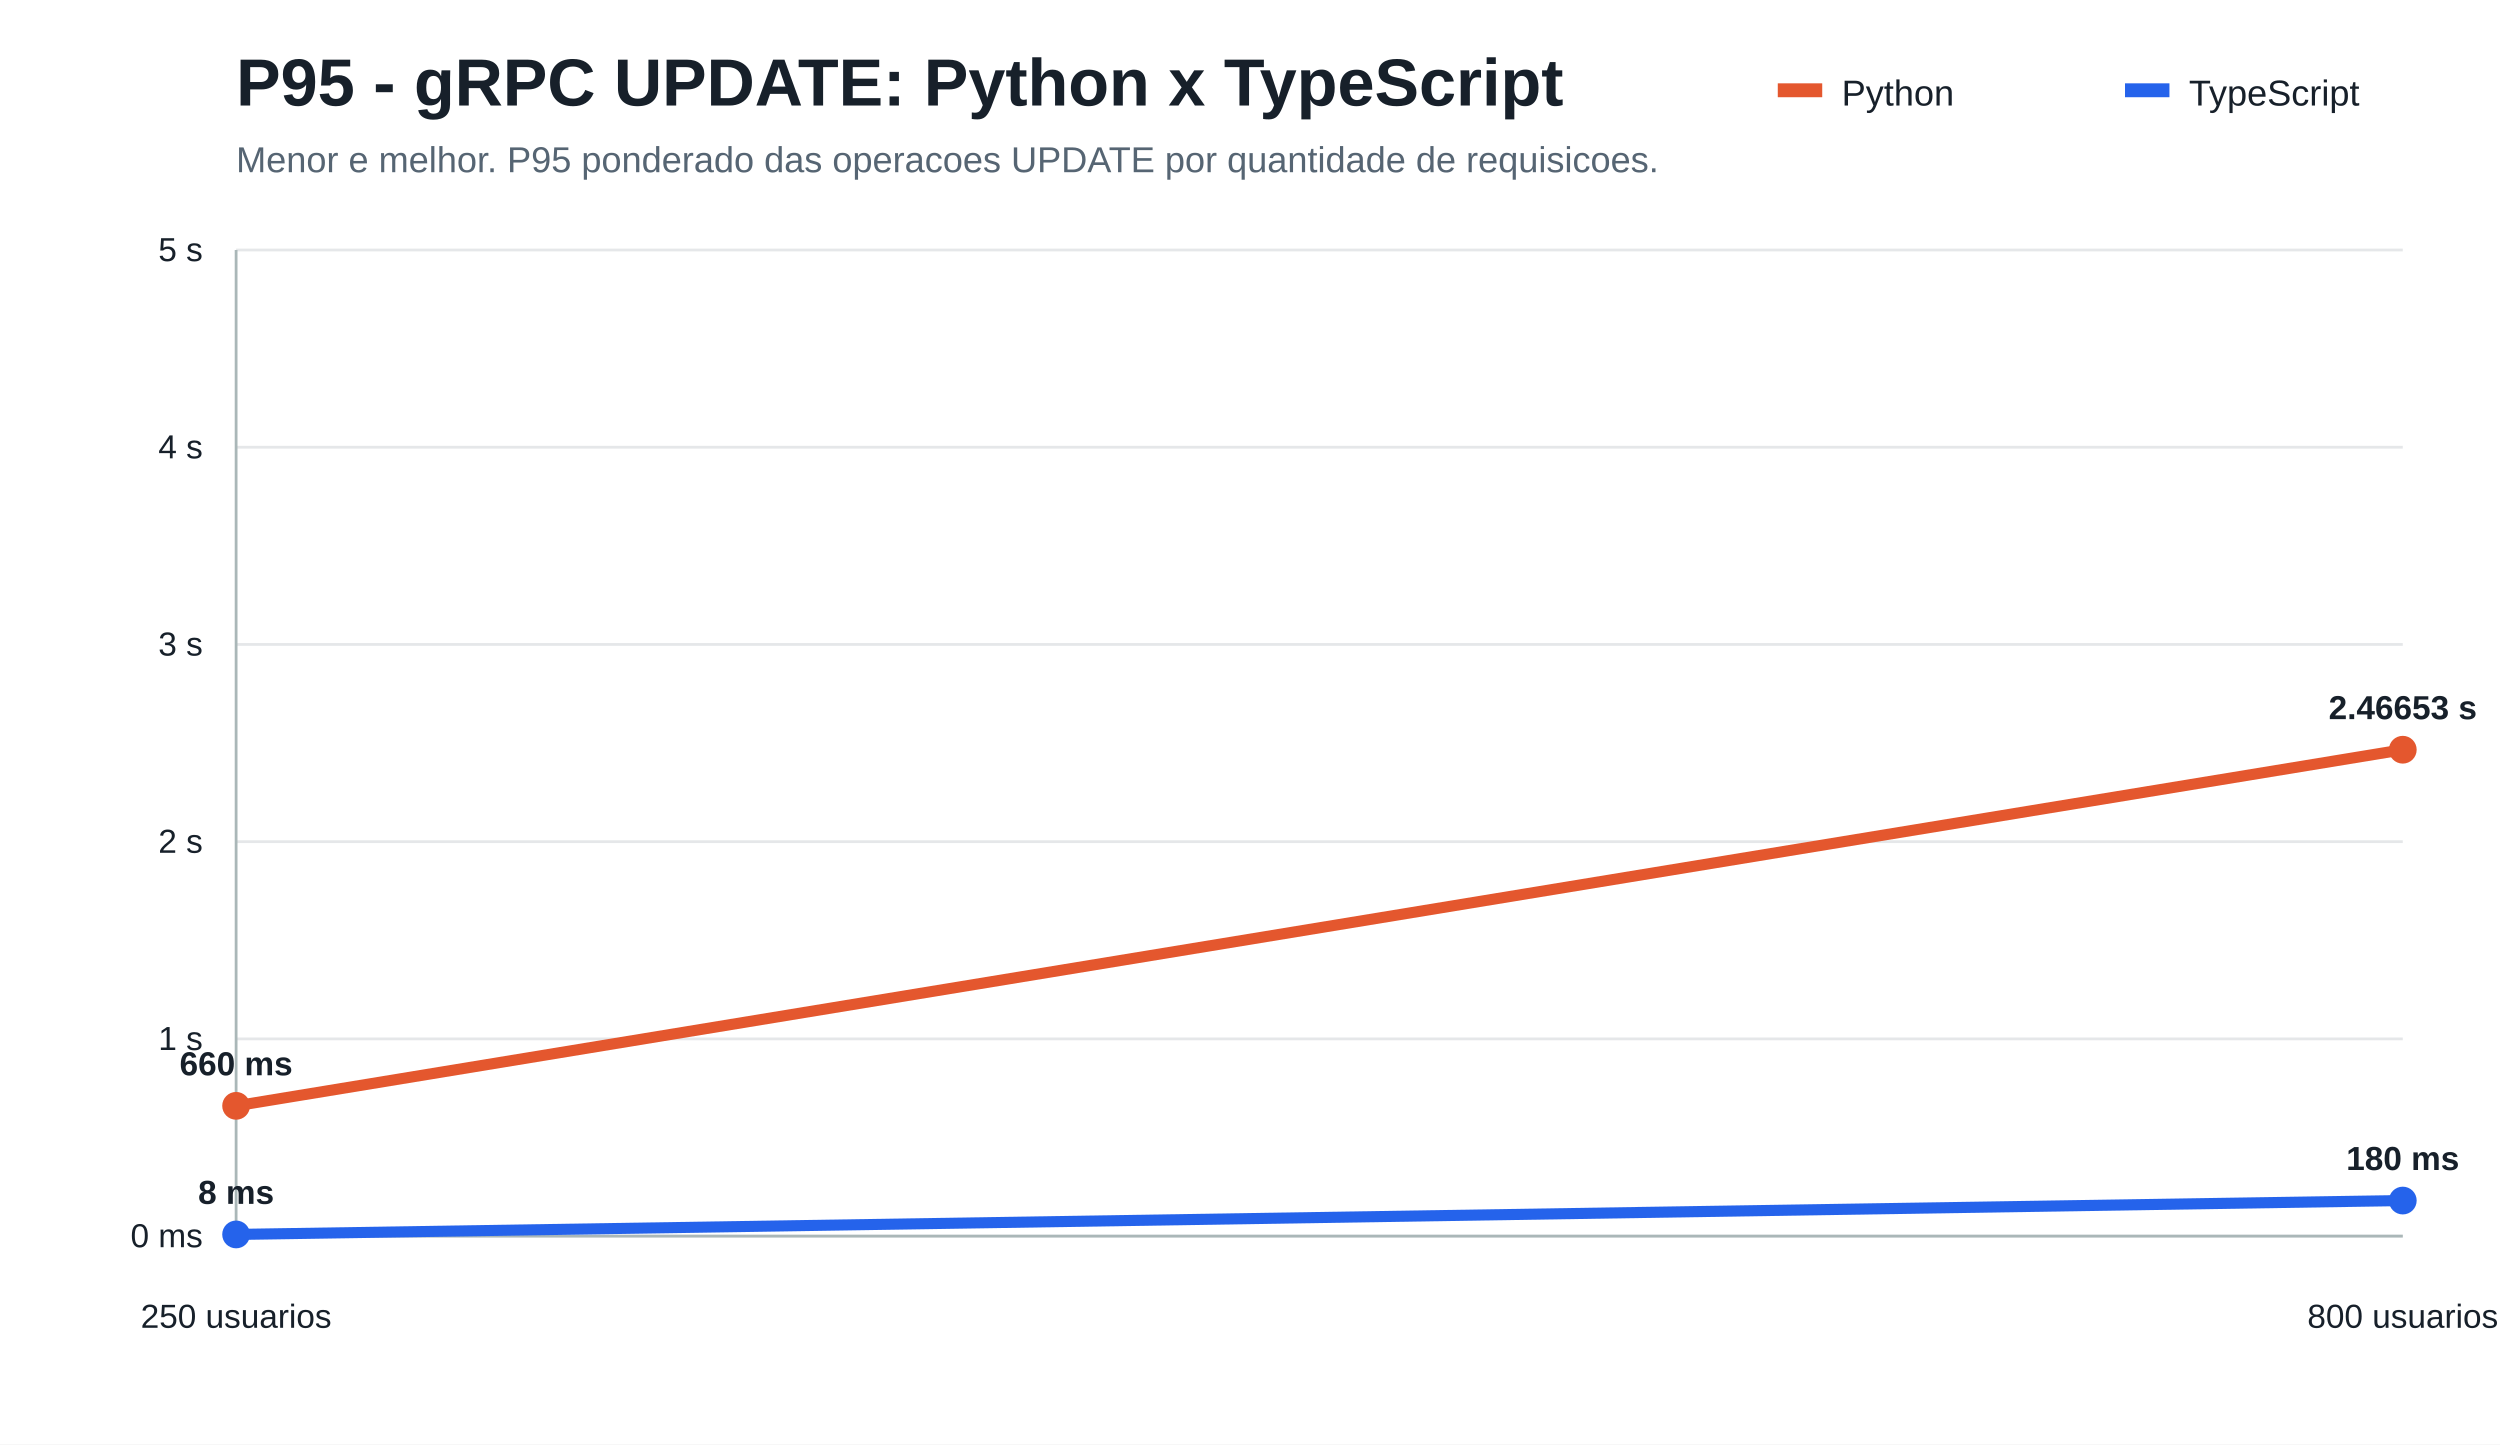
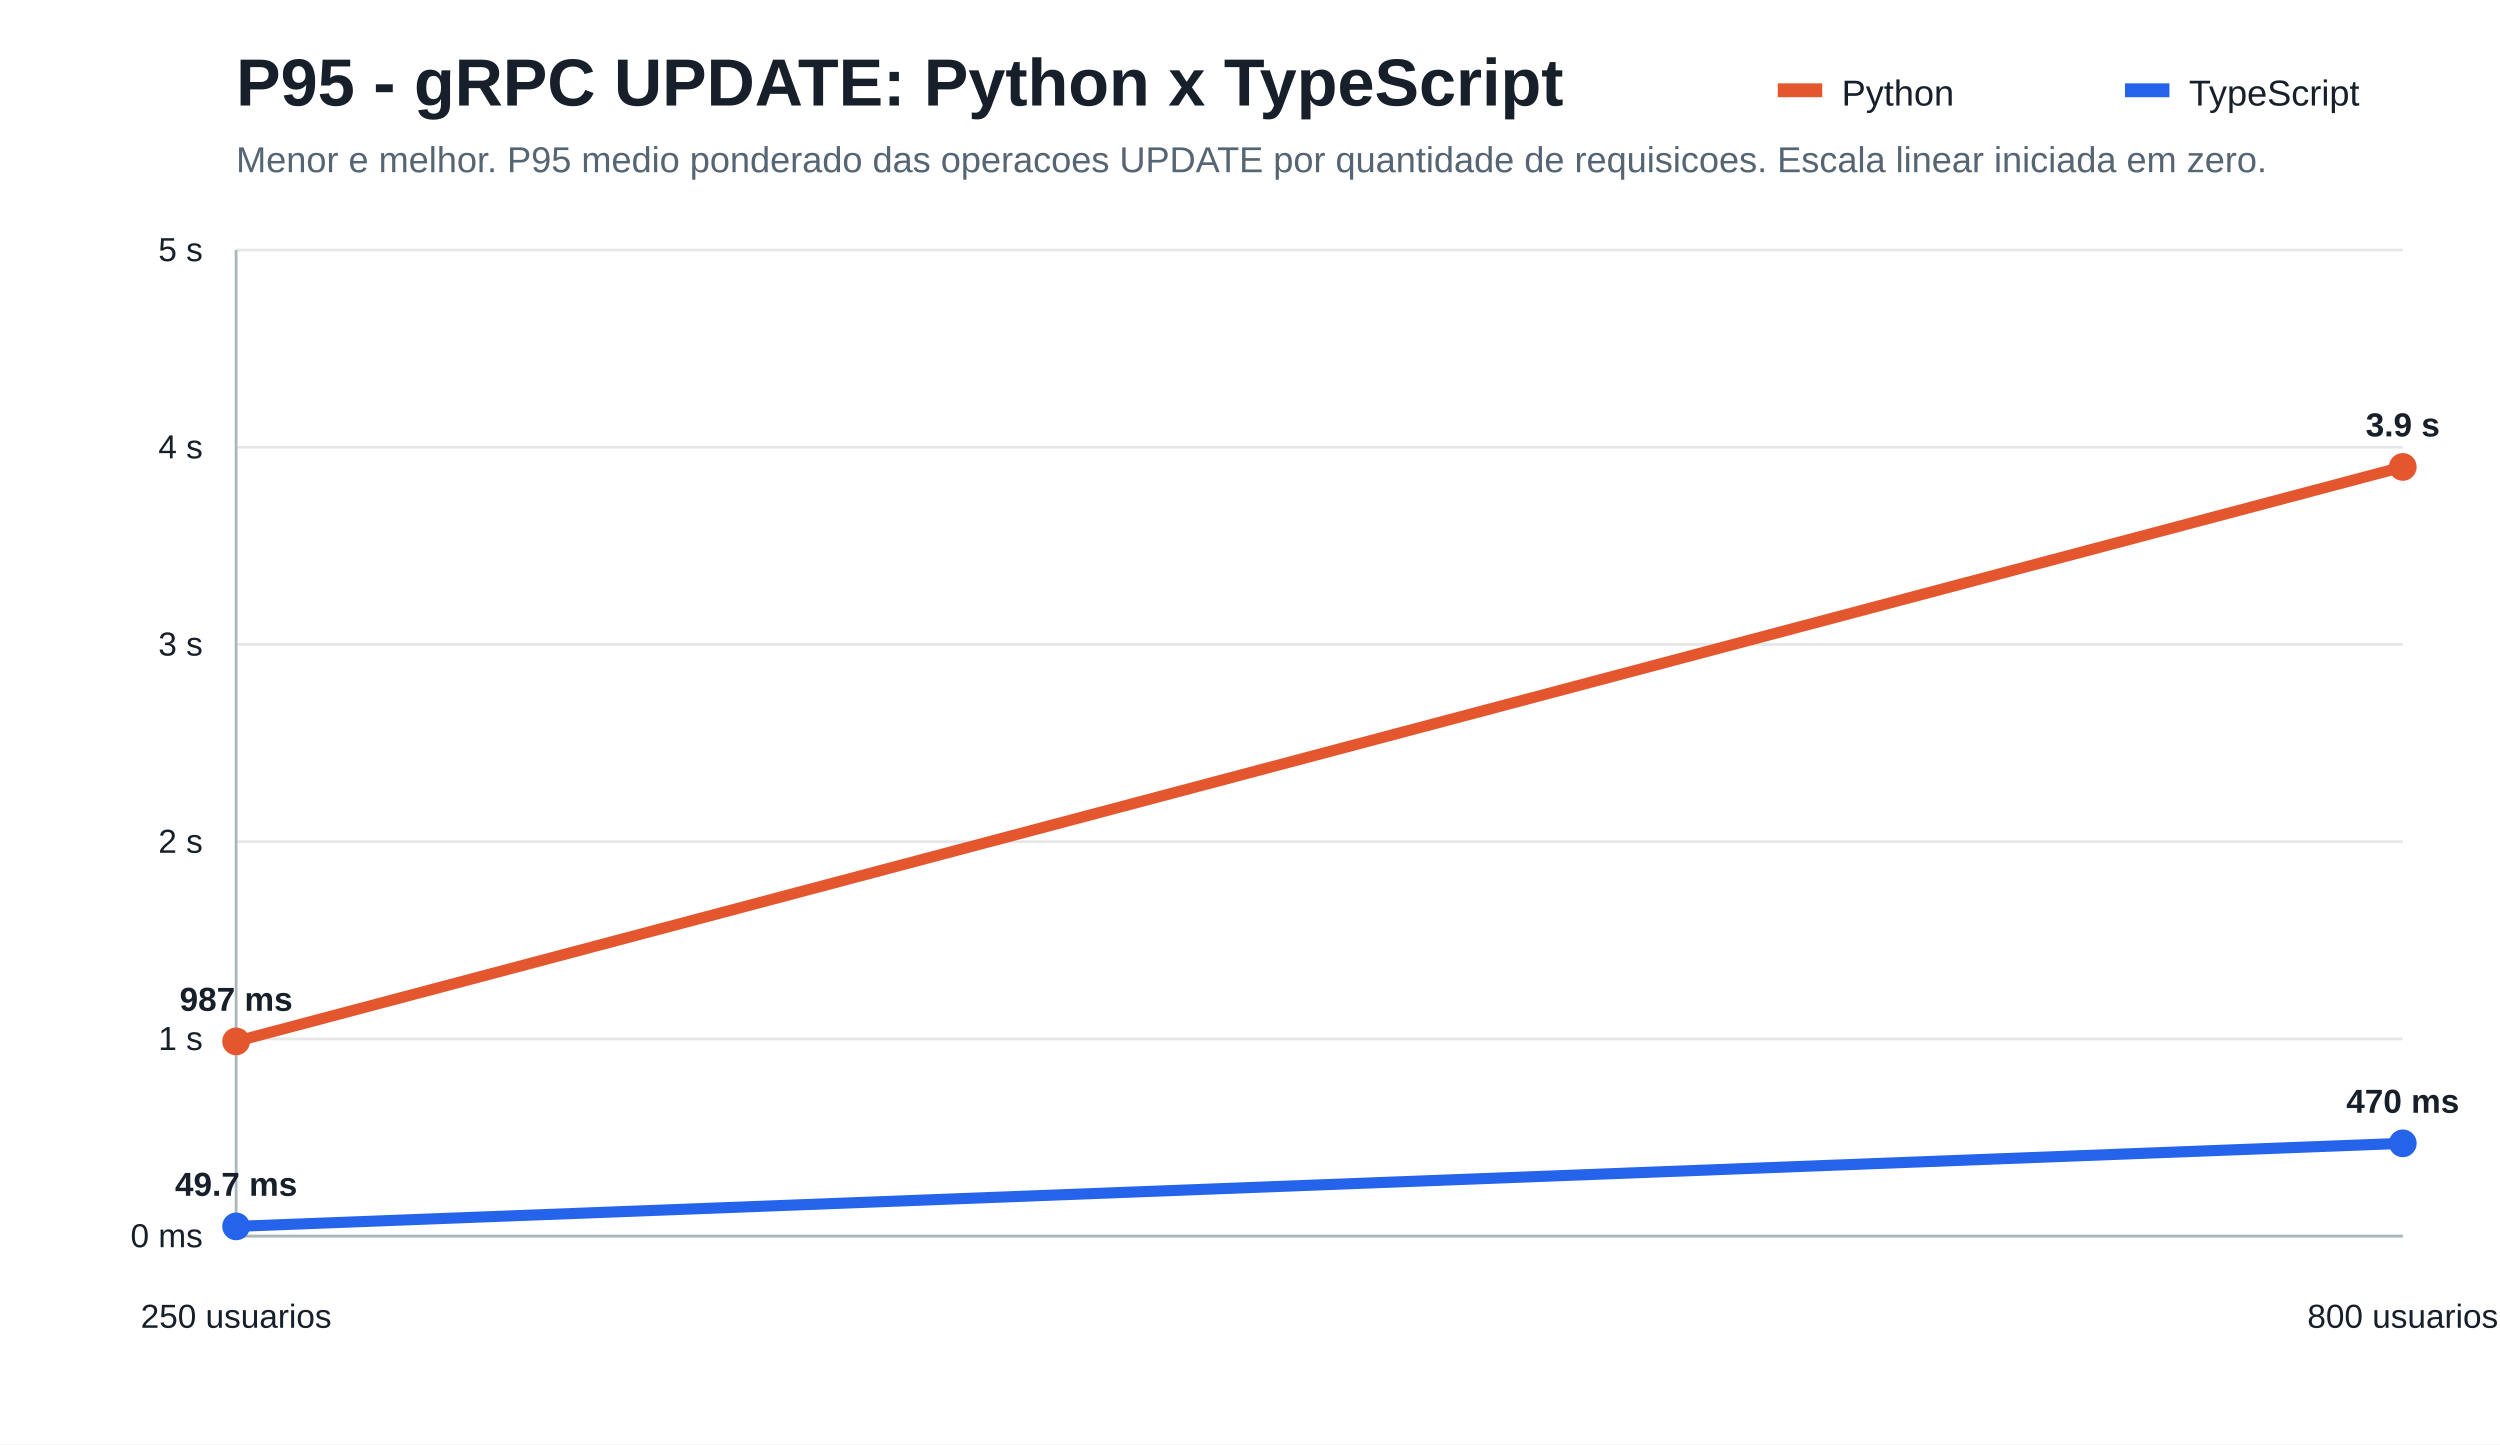
<svg xmlns="http://www.w3.org/2000/svg" width="900" height="520" viewBox="0 0 900 520">
  <style>text{font-family:Arial,sans-serif;fill:#17202a}.title{font-size:24px;font-weight:700}.subtitle{font-size:13px;fill:#566573}.axis{stroke:#aab7b8;stroke-width:1}.grid{stroke:#e5e7e9;stroke-width:1}.label{font-size:12px}.value{font-size:12px;font-weight:700}.legend{font-size:13px}</style>
  <rect width="100%" height="100%" fill="#ffffff" />
  <text x="85" y="38" class="title">P95 - gRPC UPDATE: Python x TypeScript</text>
-   <text x="85" y="62" class="subtitle">Menor e melhor. P95 ponderado das operacoes UPDATE por quantidade de requisicoes.</text>
+   <text x="85" y="62" class="subtitle">Menor e melhor. P95 medio ponderado das operacoes UPDATE por quantidade de requisicoes. Escala linear iniciada em zero.</text>
  <line x1="85" y1="445.0" x2="865" y2="445.0" class="grid" />
  <text x="73" y="449.0" text-anchor="end" class="label">0 ms</text>
  <line x1="85" y1="374.0" x2="865" y2="374.0" class="grid" />
  <text x="73" y="378.0" text-anchor="end" class="label">1 s</text>
  <line x1="85" y1="303.0" x2="865" y2="303.0" class="grid" />
  <text x="73" y="307.0" text-anchor="end" class="label">2 s</text>
  <line x1="85" y1="232.0" x2="865" y2="232.0" class="grid" />
  <text x="73" y="236.0" text-anchor="end" class="label">3 s</text>
  <line x1="85" y1="161.0" x2="865" y2="161.0" class="grid" />
  <text x="73" y="165.0" text-anchor="end" class="label">4 s</text>
  <line x1="85" y1="90.0" x2="865" y2="90.0" class="grid" />
  <text x="73" y="94.0" text-anchor="end" class="label">5 s</text>
  <line x1="85" y1="90" x2="85" y2="445" class="axis" />
  <line x1="85" y1="445" x2="865" y2="445" class="axis" />
  <text x="85.0" y="478" text-anchor="middle" class="label">250 usuarios</text>
  <text x="865.0" y="478" text-anchor="middle" class="label">800 usuarios</text>
-   <polyline points="85.0,398.1 865.0,269.9" fill="none" stroke="#e4572e" stroke-width="4" stroke-linecap="round" stroke-linejoin="round" />
-   <circle cx="85.0" cy="398.1" r="5" fill="#e4572e" />
-   <text x="85.0" y="387.1" text-anchor="middle" class="value">660 ms</text>
-   <circle cx="865.0" cy="269.9" r="5" fill="#e4572e" />
-   <text x="865.0" y="258.9" text-anchor="middle" class="value">2.46653 s</text>
-   <polyline points="85.0,444.4 865.0,432.2" fill="none" stroke="#2563eb" stroke-width="4" stroke-linecap="round" stroke-linejoin="round" />
-   <circle cx="85.0" cy="444.4" r="5" fill="#2563eb" />
-   <text x="85.0" y="433.4" text-anchor="middle" class="value">8 ms</text>
-   <circle cx="865.0" cy="432.2" r="5" fill="#2563eb" />
-   <text x="865.0" y="421.2" text-anchor="middle" class="value">180 ms</text>
+   <polyline points="85.0,374.9 865.0,168.1" fill="none" stroke="#e4572e" stroke-width="4" stroke-linecap="round" stroke-linejoin="round" />
+   <circle cx="85.0" cy="374.9" r="5" fill="#e4572e" />
+   <text x="85.0" y="363.9" text-anchor="middle" class="value">987 ms</text>
+   <circle cx="865.0" cy="168.1" r="5" fill="#e4572e" />
+   <text x="865.0" y="157.1" text-anchor="middle" class="value">3.9 s</text>
+   <polyline points="85.0,441.5 865.0,411.6" fill="none" stroke="#2563eb" stroke-width="4" stroke-linecap="round" stroke-linejoin="round" />
+   <circle cx="85.0" cy="441.5" r="5" fill="#2563eb" />
+   <text x="85.0" y="430.5" text-anchor="middle" class="value">49.7 ms</text>
+   <circle cx="865.0" cy="411.6" r="5" fill="#2563eb" />
+   <text x="865.0" y="400.6" text-anchor="middle" class="value">470 ms</text>
  <rect x="640" y="30" width="16" height="5" fill="#e4572e" />
  <text x="663" y="38" class="legend">Python</text>
  <rect x="765" y="30" width="16" height="5" fill="#2563eb" />
  <text x="788" y="38" class="legend">TypeScript</text>
</svg>
